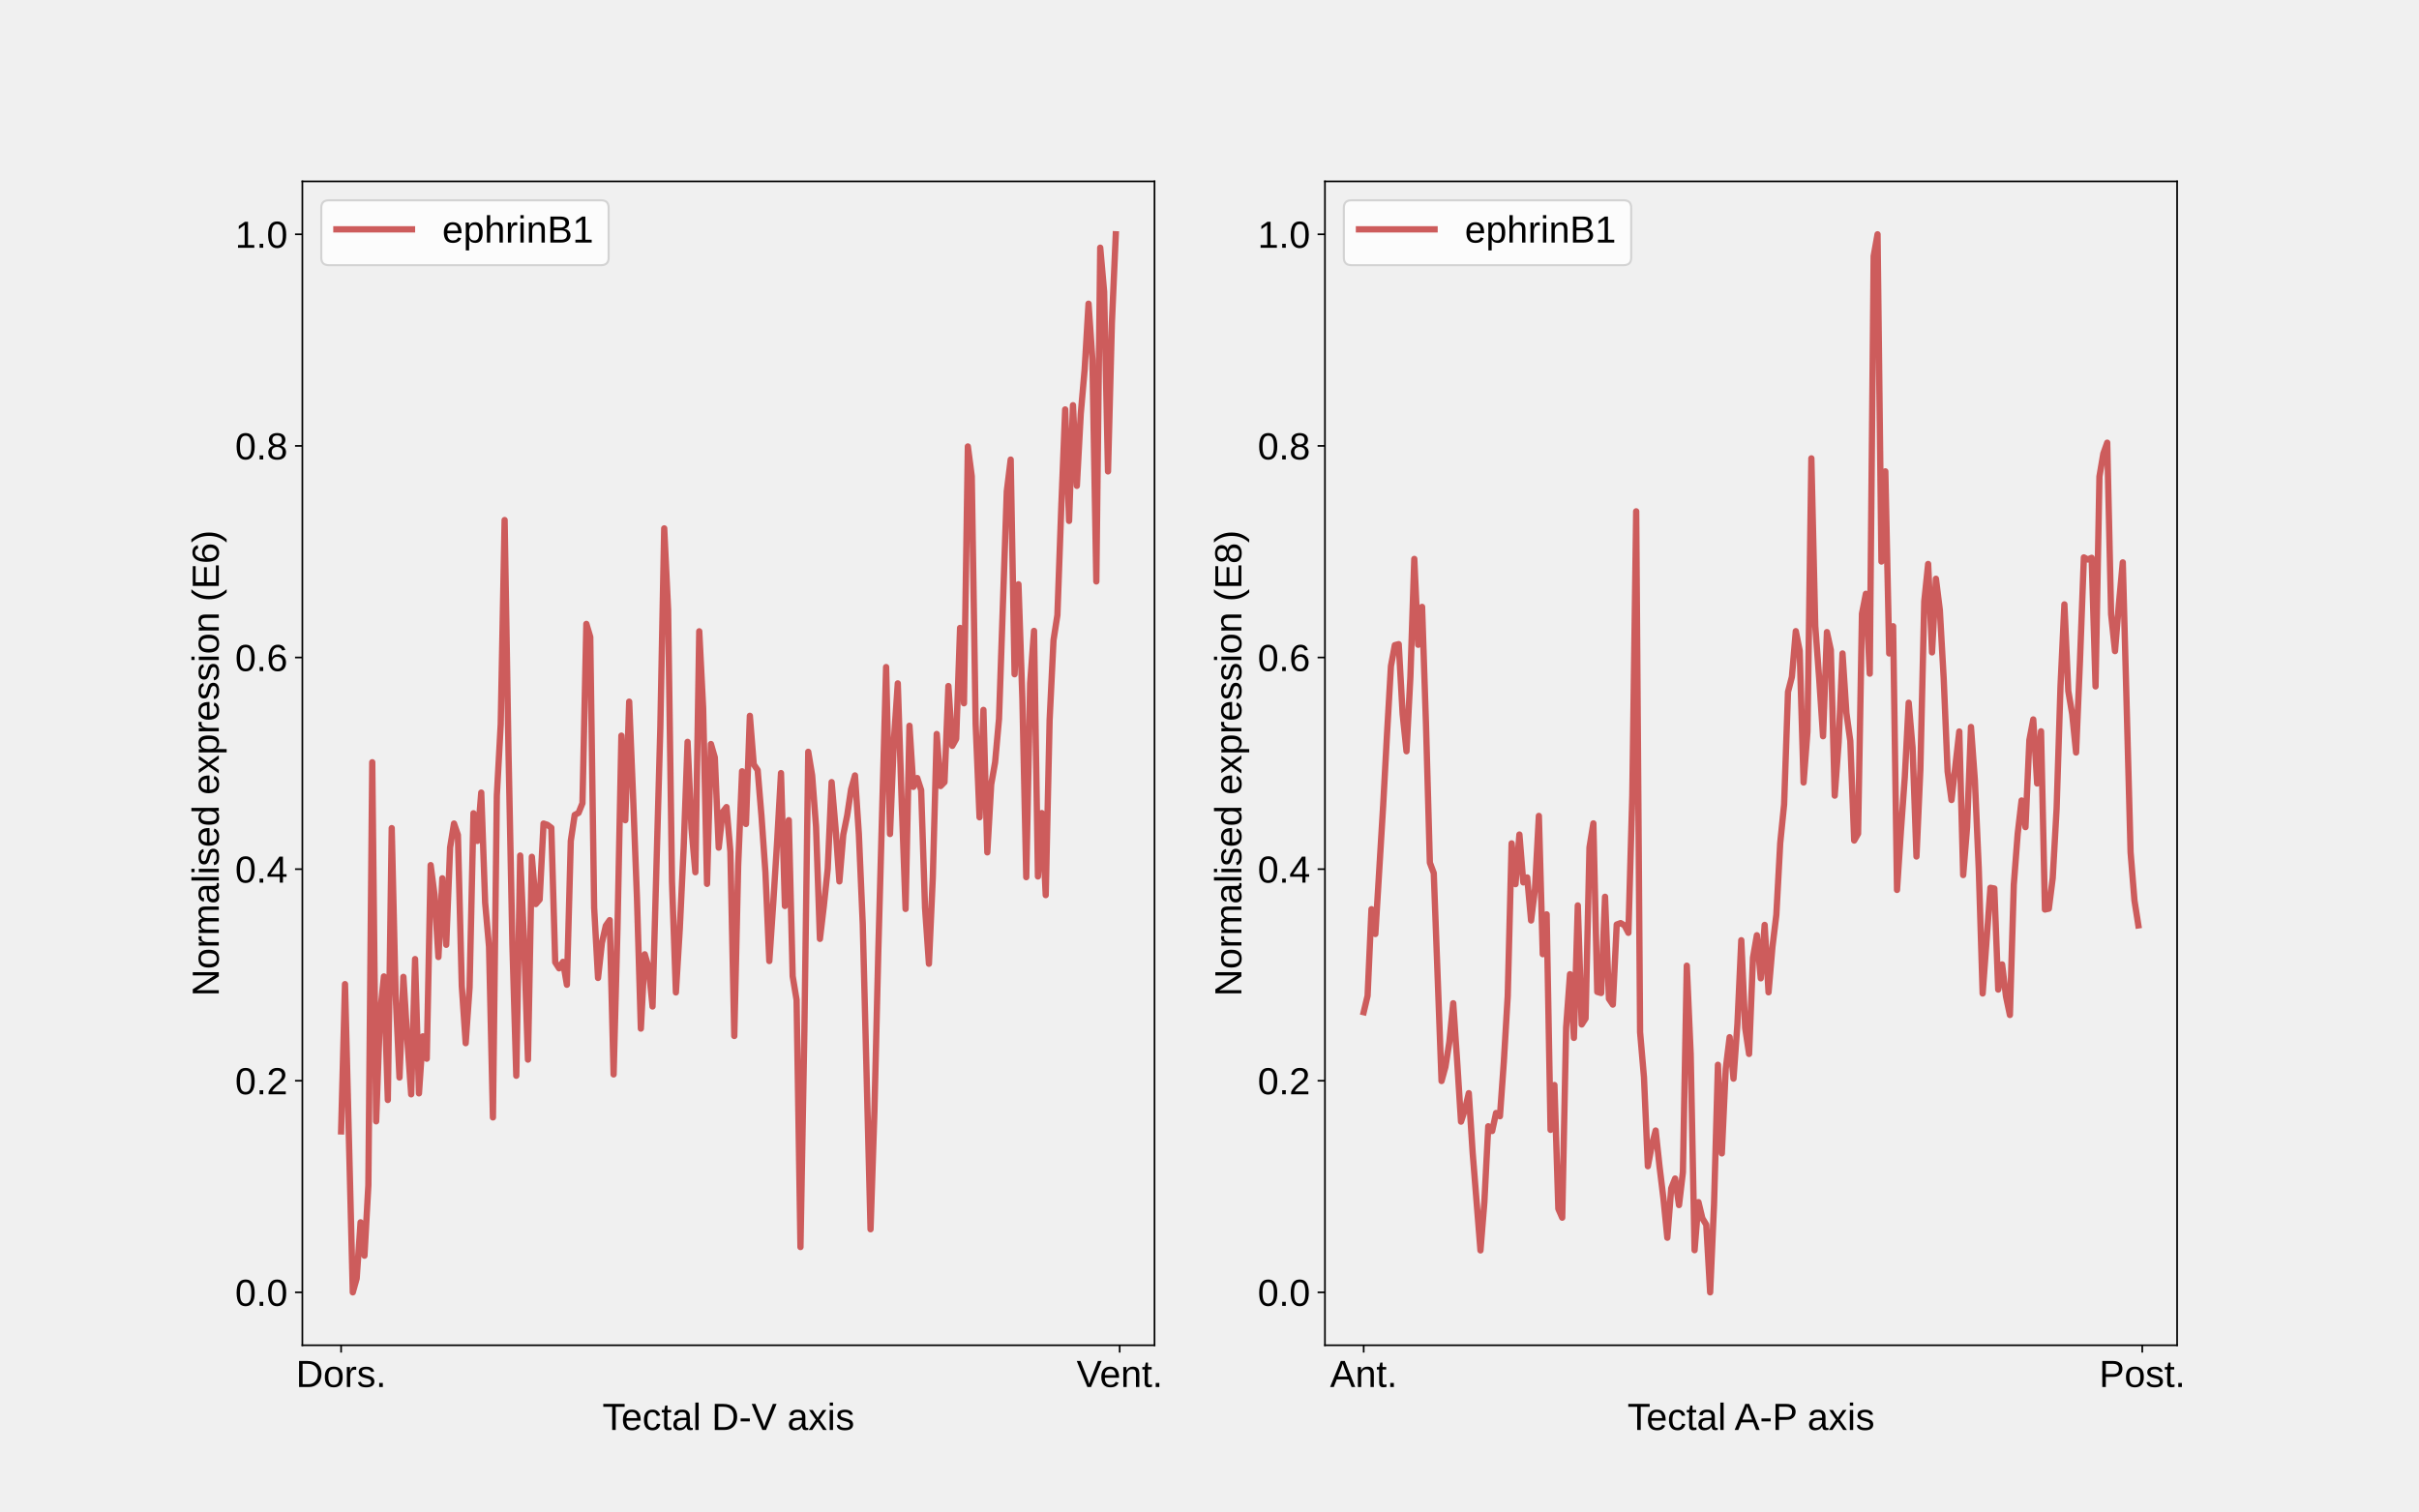
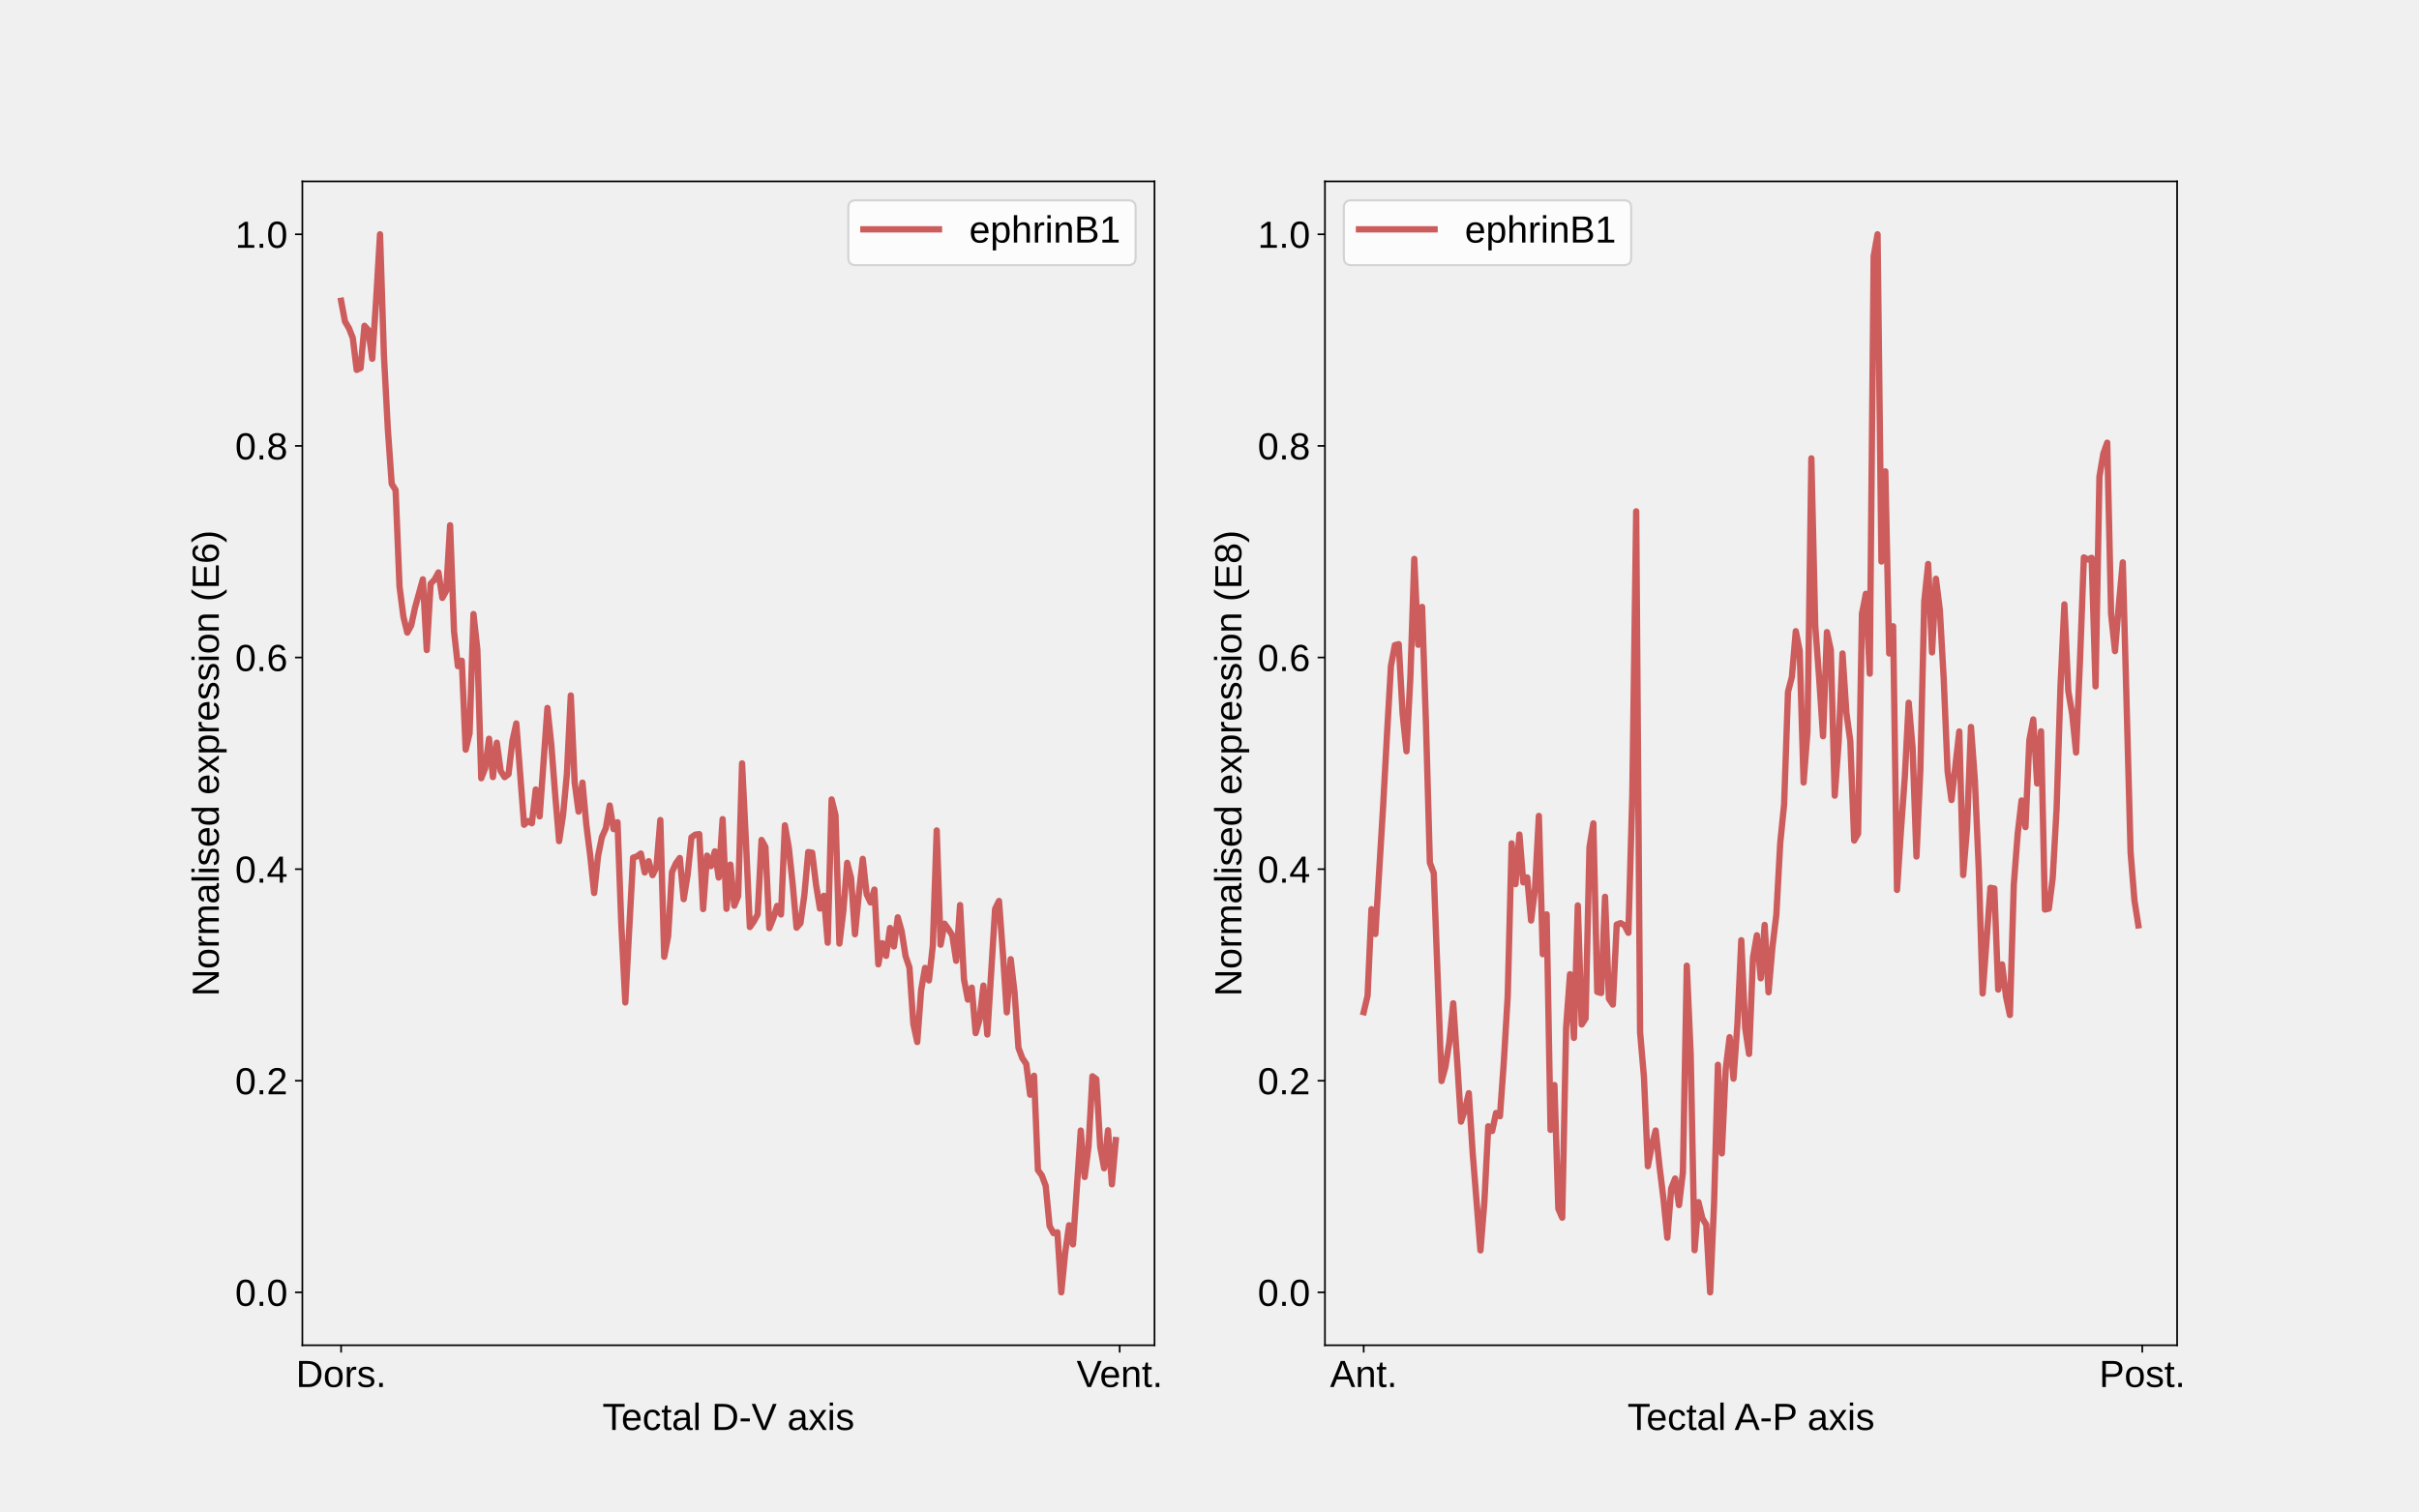
<svg xmlns="http://www.w3.org/2000/svg" xmlns:xlink="http://www.w3.org/1999/xlink" height="720pt" version="1.1" viewBox="0 0 1152 720" width="1152pt">
  <defs>
    <style type="text/css">
*{stroke-linecap:butt;stroke-linejoin:round;}
  </style>
  </defs>
  <g id="figure_1">
    <g id="patch_1">
      <path d="M 0 720  L 1152 720  L 1152 0  L 0 0  z " style="fill:none;" />
    </g>
    <g id="axes_1">
      <g id="patch_2">
        <path d="M 144 640.8  L 549.818 640.8  L 549.818 86.4  L 144 86.4  z " style="fill:none;" />
      </g>
      <g id="matplotlib.axis_1">
        <g id="xtick_1">
          <g id="line2d_1">
            <defs>
-               <path d="M 0 0  L 0 3.5  " id="m3548abac06" style="stroke:#000000;stroke-width:0.8;" />
+               <path d="M 0 0  L 0 3.5  " id="m7783b08905" style="stroke:#000000;stroke-width:0.8;" />
            </defs>
            <g>
-               <use style="stroke:#000000;stroke-width:0.8;" x="162.446" xlink:href="#m3548abac06" y="640.8" />
+               <use style="stroke:#000000;stroke-width:0.8;" x="162.446" xlink:href="#m7783b08905" y="640.8" />
            </g>
          </g>
          <g id="text_1">
            <text style="font-family:Arial;font-size:18px;font-style:normal;font-weight:regular;text-anchor:middle;" transform="rotate(-0, 162.4463, 660.6841)" x="162.446" y="660.684">Dors.</text>
          </g>
        </g>
        <g id="xtick_2">
          <g id="line2d_2">
            <g>
-               <use style="stroke:#000000;stroke-width:0.8;" x="533.226" xlink:href="#m3548abac06" y="640.8" />
+               <use style="stroke:#000000;stroke-width:0.8;" x="533.226" xlink:href="#m7783b08905" y="640.8" />
            </g>
          </g>
          <g id="text_2">
            <text style="font-family:Arial;font-size:18px;font-style:normal;font-weight:regular;text-anchor:middle;" transform="rotate(-0, 533.2258, 660.6841)" x="533.226" y="660.684">Vent.</text>
          </g>
        </g>
        <g id="text_3">
          <text style="font-family:Arial;font-size:18px;font-style:normal;font-weight:normal;text-anchor:middle;" transform="rotate(-0, 346.9091, 681.1456)" x="346.909" y="681.146">Tectal D-V axis</text>
        </g>
      </g>
      <g id="matplotlib.axis_2">
        <g id="ytick_1">
          <g id="line2d_3">
            <defs>
-               <path d="M 0 0  L -3.5 0  " id="ma7c0621bf0" style="stroke:#000000;stroke-width:0.8;" />
+               <path d="M 0 0  L -3.5 0  " id="m870a1ef65e" style="stroke:#000000;stroke-width:0.8;" />
            </defs>
            <g>
-               <use style="stroke:#000000;stroke-width:0.8;" x="144" xlink:href="#ma7c0621bf0" y="615.6" />
+               <use style="stroke:#000000;stroke-width:0.8;" x="144" xlink:href="#m870a1ef65e" y="615.6" />
            </g>
          </g>
          <g id="text_4">
            <text style="font-family:Arial;font-size:18px;font-style:normal;font-weight:regular;text-anchor:end;" transform="rotate(-0, 137, 622.042)" x="137" y="622.042">0.0</text>
          </g>
        </g>
        <g id="ytick_2">
          <g id="line2d_4">
            <g>
-               <use style="stroke:#000000;stroke-width:0.8;" x="144" xlink:href="#ma7c0621bf0" y="514.8" />
+               <use style="stroke:#000000;stroke-width:0.8;" x="144" xlink:href="#m870a1ef65e" y="514.8" />
            </g>
          </g>
          <g id="text_5">
            <text style="font-family:Arial;font-size:18px;font-style:normal;font-weight:regular;text-anchor:end;" transform="rotate(-0, 137, 521.242)" x="137" y="521.242">0.2</text>
          </g>
        </g>
        <g id="ytick_3">
          <g id="line2d_5">
            <g>
-               <use style="stroke:#000000;stroke-width:0.8;" x="144" xlink:href="#ma7c0621bf0" y="414" />
+               <use style="stroke:#000000;stroke-width:0.8;" x="144" xlink:href="#m870a1ef65e" y="414" />
            </g>
          </g>
          <g id="text_6">
            <text style="font-family:Arial;font-size:18px;font-style:normal;font-weight:regular;text-anchor:end;" transform="rotate(-0, 137, 420.442)" x="137" y="420.442">0.4</text>
          </g>
        </g>
        <g id="ytick_4">
          <g id="line2d_6">
            <g>
-               <use style="stroke:#000000;stroke-width:0.8;" x="144" xlink:href="#ma7c0621bf0" y="313.2" />
+               <use style="stroke:#000000;stroke-width:0.8;" x="144" xlink:href="#m870a1ef65e" y="313.2" />
            </g>
          </g>
          <g id="text_7">
            <text style="font-family:Arial;font-size:18px;font-style:normal;font-weight:regular;text-anchor:end;" transform="rotate(-0, 137, 319.642)" x="137" y="319.642">0.6</text>
          </g>
        </g>
        <g id="ytick_5">
          <g id="line2d_7">
            <g>
-               <use style="stroke:#000000;stroke-width:0.8;" x="144" xlink:href="#ma7c0621bf0" y="212.4" />
+               <use style="stroke:#000000;stroke-width:0.8;" x="144" xlink:href="#m870a1ef65e" y="212.4" />
            </g>
          </g>
          <g id="text_8">
            <text style="font-family:Arial;font-size:18px;font-style:normal;font-weight:regular;text-anchor:end;" transform="rotate(-0, 137, 218.842)" x="137" y="218.842">0.8</text>
          </g>
        </g>
        <g id="ytick_6">
          <g id="line2d_8">
            <g>
-               <use style="stroke:#000000;stroke-width:0.8;" x="144" xlink:href="#ma7c0621bf0" y="111.6" />
+               <use style="stroke:#000000;stroke-width:0.8;" x="144" xlink:href="#m870a1ef65e" y="111.6" />
            </g>
          </g>
          <g id="text_9">
            <text style="font-family:Arial;font-size:18px;font-style:normal;font-weight:regular;text-anchor:end;" transform="rotate(-0, 137, 118.042)" x="137" y="118.042">1.0</text>
          </g>
        </g>
        <g id="text_10">
          <text style="font-family:Arial;font-size:18px;font-style:normal;font-weight:normal;text-anchor:middle;" transform="rotate(-90, 104.1916, 363.6)" x="104.192" y="363.6">Normalised expression (E6)</text>
        </g>
      </g>
      <g id="line2d_9">
-         <path clip-path="url(#p5dd5b62489)" d="M 162.446 538.934  L 164.3 468.778  L 168.008 615.6  L 169.862 608.952  L 171.716 582.247  L 173.57 598.134  L 175.424 564.553  L 177.277 363.086  L 179.131 534.141  L 180.985 482.996  L 182.839 465.111  L 184.693 523.966  L 186.547 394.47  L 188.401 473.447  L 190.255 513.261  L 192.109 465.327  L 193.963 494.949  L 195.816 521.285  L 197.67 456.855  L 199.524 520.819  L 201.378 493.647  L 203.232 504.309  L 205.086 412.092  L 206.94 426.347  L 208.794 455.873  L 210.648 418.373  L 212.502 450.059  L 214.355 403.696  L 216.209 392.286  L 218.063 397.725  L 219.917 469.638  L 221.771 496.916  L 223.625 470.308  L 225.479 387.395  L 227.333 400.573  L 229.187 377.537  L 231.04 429.983  L 232.894 450.988  L 234.748 532.283  L 236.602 379.024  L 238.456 344.976  L 240.31 247.723  L 242.164 358.226  L 244.018 449.961  L 245.872 512.431  L 247.726 407.52  L 249.579 448.853  L 251.433 504.733  L 253.287 408.13  L 255.141 430.653  L 256.995 428.478  L 258.849 392.293  L 260.703 392.921  L 262.557 394.306  L 264.411 458.351  L 266.265 461.264  L 268.118 458.17  L 269.972 469.072  L 271.826 400.597  L 273.68 388.192  L 275.534 387.205  L 277.388 382.578  L 279.242 297.194  L 281.096 303.43  L 282.95 432.422  L 284.804 465.841  L 286.657 449.101  L 288.511 440.926  L 290.365 438.293  L 292.219 511.794  L 294.073 441.815  L 295.927 350.411  L 297.781 390.703  L 299.635 334.22  L 301.489 379.354  L 303.342 427.701  L 305.196 489.968  L 307.05 454.578  L 308.904 460.955  L 310.758 479.436  L 314.466 346.616  L 316.32 251.687  L 318.174 290.519  L 320.028 420.011  L 321.881 472.734  L 323.735 442.392  L 325.589 403.605  L 327.443 353.385  L 329.297 394.589  L 331.151 415.483  L 333.005 300.715  L 334.859 337.323  L 336.713 421.028  L 338.567 354.413  L 340.42 360.835  L 342.274 403.776  L 344.128 386.901  L 345.982 384.443  L 347.836 405.723  L 349.69 493.487  L 351.544 412.119  L 353.398 367.389  L 355.252 392.506  L 357.106 340.97  L 358.959 364.117  L 360.813 366.845  L 362.667 389.055  L 364.521 415.686  L 366.375 457.788  L 368.229 430.441  L 370.083 400.943  L 371.937 368.261  L 373.791 431.557  L 375.645 390.672  L 377.498 465.013  L 379.352 476.28  L 381.206 594.032  L 383.06 491.344  L 384.914 358.11  L 386.768 369.363  L 388.622 393.665  L 390.476 447.234  L 392.33 431.573  L 394.183 413.888  L 396.037 372.566  L 397.891 394.148  L 399.745 419.855  L 401.599 397.593  L 403.453 388.444  L 405.307 375.995  L 407.161 369.369  L 409.015 397.399  L 410.869 440.266  L 414.576 585.55  L 416.43 529.432  L 418.284 452.572  L 421.992 317.749  L 423.846 397.283  L 425.7 352.593  L 427.554 325.52  L 429.408 382.046  L 431.261 432.968  L 433.115 345.705  L 434.969 374.829  L 436.823 370.608  L 438.677 376.374  L 440.531 432.467  L 442.385 459.084  L 444.239 417.826  L 446.093 349.633  L 447.947 374.43  L 449.8 372.553  L 451.654 326.787  L 453.508 355.297  L 455.362 351.962  L 457.216 299.116  L 459.07 335.003  L 460.924 212.667  L 462.778 226.869  L 464.632 345.019  L 466.485 389.32  L 468.339 338.152  L 470.193 406.017  L 472.047 373.618  L 473.901 363.105  L 475.755 342.466  L 479.463 234.072  L 481.317 218.917  L 483.171 321.172  L 485.024 278.32  L 486.878 332.648  L 488.732 417.836  L 490.586 325.507  L 492.44 300.516  L 494.294 417.502  L 496.148 387.314  L 498.002 426.392  L 499.856 343.066  L 501.71 304.976  L 503.563 293.016  L 505.417 241.573  L 507.271 195.026  L 509.125 248.139  L 510.979 193.02  L 512.833 231.426  L 514.687 197.191  L 516.541 175.971  L 518.395 144.662  L 520.249 171.483  L 522.102 276.971  L 523.956 117.983  L 525.81 138.884  L 527.664 224.561  L 529.518 153.808  L 531.372 111.6  L 531.372 111.6  " style="fill:none;stroke:#cd5c5c;stroke-linecap:square;stroke-width:3;" />
+         <path clip-path="url(#p340ded84bd)" d="M 162.446 143.271  L 164.3 153.17  L 166.154 156.291  L 168.008 160.965  L 169.862 176.21  L 171.716 175.344  L 173.57 155.182  L 175.424 157.258  L 177.277 170.909  L 179.131 142.655  L 180.985 111.6  L 182.839 169.245  L 184.693 204.262  L 186.547 230.475  L 188.401 233.448  L 190.255 279.317  L 192.109 293.755  L 193.963 301.337  L 195.816 297.965  L 197.67 289.36  L 201.378 275.965  L 203.232 309.649  L 205.086 278.057  L 206.94 276.12  L 208.794 272.682  L 210.648 284.806  L 212.502 281.414  L 214.355 250.194  L 216.209 300.58  L 218.063 317.314  L 219.917 314.726  L 221.771 357.103  L 223.625 349.29  L 225.479 292.493  L 227.333 309.392  L 229.187 370.727  L 231.04 365.932  L 232.894 351.884  L 234.748 370.161  L 236.602 353.779  L 238.456 367.297  L 240.31 370.185  L 242.164 368.787  L 244.018 352.967  L 245.872 344.6  L 249.579 392.874  L 251.433 391.111  L 253.287 392.17  L 255.141 376.059  L 256.995 388.877  L 260.703 337.221  L 262.557 354.762  L 264.411 378.708  L 266.265 400.667  L 268.118 388.497  L 269.972 368.627  L 271.826 331.276  L 273.68 372.87  L 275.534 386.596  L 277.388 372.79  L 279.242 392.966  L 281.096 407.684  L 282.95 425.365  L 284.804 407.764  L 286.657 398.699  L 288.511 394.5  L 290.365 383.688  L 292.219 394.955  L 294.073 391.655  L 295.927 441.185  L 297.781 477.517  L 301.489 408.555  L 303.342 407.911  L 305.196 406.558  L 307.05 415.591  L 308.904 410.215  L 310.758 416.888  L 312.612 413.082  L 314.466 390.615  L 316.32 455.752  L 318.174 446.035  L 320.028 415.403  L 321.881 411.264  L 323.735 408.686  L 325.589 428.312  L 327.443 416.835  L 329.297 398.848  L 331.151 397.542  L 333.005 397.325  L 334.859 433.044  L 336.713 407.566  L 338.567 412.587  L 340.42 405.531  L 342.274 418.017  L 344.128 390.191  L 345.982 432.913  L 347.836 411.849  L 349.69 431.415  L 351.544 426.84  L 353.398 363.624  L 355.252 401.081  L 357.106 441.601  L 358.959 438.954  L 360.813 435.573  L 362.667 400.102  L 364.521 403.454  L 366.375 442.12  L 368.229 437.508  L 370.083 431.525  L 371.937 435.611  L 373.791 393.132  L 375.645 403.756  L 377.498 421.153  L 379.352 441.903  L 381.206 439.732  L 383.06 426.321  L 384.914 405.861  L 386.768 406.176  L 388.622 421.425  L 390.476 432.793  L 392.33 426.704  L 394.183 449.054  L 396.037 380.788  L 397.891 388.288  L 399.745 449.454  L 401.599 434.151  L 403.453 410.994  L 405.307 418.228  L 407.161 445.027  L 409.015 425.787  L 410.869 409.123  L 412.722 425.967  L 414.576 429.878  L 416.43 423.724  L 418.284 459.356  L 420.138 449.267  L 421.992 455.326  L 423.846 442.021  L 425.7 450.844  L 427.554 436.956  L 429.408 443.674  L 431.261 455.424  L 433.115 460.909  L 434.969 487.761  L 436.823 496.36  L 438.677 471.654  L 440.531 461.046  L 442.385 467.035  L 444.239 450.425  L 446.093 395.564  L 447.947 450.014  L 449.8 439.975  L 451.654 442.548  L 453.508 445.523  L 455.362 457.675  L 457.216 431.116  L 459.07 466.436  L 460.924 476.168  L 462.778 470.442  L 464.632 492.111  L 466.485 485.669  L 468.339 469.484  L 470.193 492.788  L 473.901 432.931  L 475.755 429.17  L 477.609 454.114  L 479.463 482.223  L 481.317 456.905  L 483.171 472.868  L 485.024 499.139  L 486.878 504.075  L 488.732 506.789  L 490.586 521.432  L 492.44 512.414  L 494.294 557.359  L 496.148 559.898  L 498.002 564.899  L 499.856 584.034  L 501.71 587.399  L 503.563 587.008  L 505.417 615.6  L 507.271 596.822  L 509.125 583.625  L 510.979 592.749  L 514.687 538.519  L 516.541 560.652  L 518.395 546.081  L 520.249 512.678  L 522.102 514.049  L 523.956 546.311  L 525.81 556.502  L 527.664 538.393  L 529.518 564.144  L 531.372 543.079  L 531.372 543.079  " style="fill:none;stroke:#cd5c5c;stroke-linecap:square;stroke-width:3;" />
      </g>
      <g id="patch_3">
        <path d="M 144 640.8  L 144 86.4  " style="fill:none;stroke:#000000;stroke-linecap:square;stroke-linejoin:miter;stroke-width:0.8;" />
      </g>
      <g id="patch_4">
        <path d="M 549.818 640.8  L 549.818 86.4  " style="fill:none;stroke:#000000;stroke-linecap:square;stroke-linejoin:miter;stroke-width:0.8;" />
      </g>
      <g id="patch_5">
        <path d="M 144 640.8  L 549.818 640.8  " style="fill:none;stroke:#000000;stroke-linecap:square;stroke-linejoin:miter;stroke-width:0.8;" />
      </g>
      <g id="patch_6">
        <path d="M 144 86.4  L 549.818 86.4  " style="fill:none;stroke:#000000;stroke-linecap:square;stroke-linejoin:miter;stroke-width:0.8;" />
      </g>
      <g id="legend_1">
        <g id="patch_7">
-           <path d="M 156.6 126.315  L 286.248 126.315  Q 289.848 126.315 289.848 122.715  L 289.848 99  Q 289.848 95.4 286.248 95.4  L 156.6 95.4  Q 153 95.4 153 99  L 153 122.715  Q 153 126.315 156.6 126.315  z " style="fill:#ffffff;opacity:0.8;stroke:#cccccc;stroke-linejoin:miter;" />
+           <path d="M 407.57 126.315  L 537.218 126.315  Q 540.818 126.315 540.818 122.715  L 540.818 99  Q 540.818 95.4 537.218 95.4  L 407.57 95.4  Q 403.97 95.4 403.97 99  L 403.97 122.715  Q 403.97 126.315 407.57 126.315  z " style="fill:#ffffff;opacity:0.8;stroke:#cccccc;stroke-linejoin:miter;" />
        </g>
        <g id="line2d_10">
-           <path d="M 160.2 109.237  L 196.2 109.237  " style="fill:none;stroke:#cd5c5c;stroke-linecap:square;stroke-width:3;" />
+           <path d="M 411.17 109.237  L 447.17 109.237  " style="fill:none;stroke:#cd5c5c;stroke-linecap:square;stroke-width:3;" />
        </g>
        <g id="line2d_11" />
        <g id="text_11">
-           <text style="font-family:Arial;font-size:18px;font-style:normal;font-weight:regular;text-anchor:start;" transform="rotate(-0, 210.6, 115.5375)" x="210.6" y="115.537">ephrinB1</text>
+           <text style="font-family:Arial;font-size:18px;font-style:normal;font-weight:regular;text-anchor:start;" transform="rotate(-0, 461.5704, 115.5375)" x="461.57" y="115.537">ephrinB1</text>
        </g>
      </g>
    </g>
    <g id="axes_2">
      <g id="patch_8">
        <path d="M 630.982 640.8  L 1036.8 640.8  L 1036.8 86.4  L 630.982 86.4  z " style="fill:none;" />
      </g>
      <g id="matplotlib.axis_3">
        <g id="xtick_3">
          <g id="line2d_12">
            <g>
-               <use style="stroke:#000000;stroke-width:0.8;" x="649.428" xlink:href="#m3548abac06" y="640.8" />
+               <use style="stroke:#000000;stroke-width:0.8;" x="649.428" xlink:href="#m7783b08905" y="640.8" />
            </g>
          </g>
          <g id="text_12">
            <text style="font-family:Arial;font-size:18px;font-style:normal;font-weight:regular;text-anchor:middle;" transform="rotate(-0, 649.4281, 660.6841)" x="649.428" y="660.684">Ant.</text>
          </g>
        </g>
        <g id="xtick_4">
          <g id="line2d_13">
            <g>
-               <use style="stroke:#000000;stroke-width:0.8;" x="1020.208" xlink:href="#m3548abac06" y="640.8" />
+               <use style="stroke:#000000;stroke-width:0.8;" x="1020.208" xlink:href="#m7783b08905" y="640.8" />
            </g>
          </g>
          <g id="text_13">
            <text style="font-family:Arial;font-size:18px;font-style:normal;font-weight:regular;text-anchor:middle;" transform="rotate(-0, 1020.208, 660.6841)" x="1020.208" y="660.684">Post.</text>
          </g>
        </g>
        <g id="text_14">
          <text style="font-family:Arial;font-size:18px;font-style:normal;font-weight:normal;text-anchor:middle;" transform="rotate(-0, 833.8909, 681.1456)" x="833.891" y="681.146">Tectal A-P axis</text>
        </g>
      </g>
      <g id="matplotlib.axis_4">
        <g id="ytick_7">
          <g id="line2d_14">
            <g>
-               <use style="stroke:#000000;stroke-width:0.8;" x="630.982" xlink:href="#ma7c0621bf0" y="615.6" />
+               <use style="stroke:#000000;stroke-width:0.8;" x="630.982" xlink:href="#m870a1ef65e" y="615.6" />
            </g>
          </g>
          <g id="text_15">
            <text style="font-family:Arial;font-size:18px;font-style:normal;font-weight:regular;text-anchor:end;" transform="rotate(-0, 623.9818, 622.042)" x="623.982" y="622.042">0.0</text>
          </g>
        </g>
        <g id="ytick_8">
          <g id="line2d_15">
            <g>
-               <use style="stroke:#000000;stroke-width:0.8;" x="630.982" xlink:href="#ma7c0621bf0" y="514.8" />
+               <use style="stroke:#000000;stroke-width:0.8;" x="630.982" xlink:href="#m870a1ef65e" y="514.8" />
            </g>
          </g>
          <g id="text_16">
            <text style="font-family:Arial;font-size:18px;font-style:normal;font-weight:regular;text-anchor:end;" transform="rotate(-0, 623.9818, 521.242)" x="623.982" y="521.242">0.2</text>
          </g>
        </g>
        <g id="ytick_9">
          <g id="line2d_16">
            <g>
-               <use style="stroke:#000000;stroke-width:0.8;" x="630.982" xlink:href="#ma7c0621bf0" y="414" />
+               <use style="stroke:#000000;stroke-width:0.8;" x="630.982" xlink:href="#m870a1ef65e" y="414" />
            </g>
          </g>
          <g id="text_17">
            <text style="font-family:Arial;font-size:18px;font-style:normal;font-weight:regular;text-anchor:end;" transform="rotate(-0, 623.9818, 420.442)" x="623.982" y="420.442">0.4</text>
          </g>
        </g>
        <g id="ytick_10">
          <g id="line2d_17">
            <g>
-               <use style="stroke:#000000;stroke-width:0.8;" x="630.982" xlink:href="#ma7c0621bf0" y="313.2" />
+               <use style="stroke:#000000;stroke-width:0.8;" x="630.982" xlink:href="#m870a1ef65e" y="313.2" />
            </g>
          </g>
          <g id="text_18">
            <text style="font-family:Arial;font-size:18px;font-style:normal;font-weight:regular;text-anchor:end;" transform="rotate(-0, 623.9818, 319.642)" x="623.982" y="319.642">0.6</text>
          </g>
        </g>
        <g id="ytick_11">
          <g id="line2d_18">
            <g>
-               <use style="stroke:#000000;stroke-width:0.8;" x="630.982" xlink:href="#ma7c0621bf0" y="212.4" />
+               <use style="stroke:#000000;stroke-width:0.8;" x="630.982" xlink:href="#m870a1ef65e" y="212.4" />
            </g>
          </g>
          <g id="text_19">
            <text style="font-family:Arial;font-size:18px;font-style:normal;font-weight:regular;text-anchor:end;" transform="rotate(-0, 623.9818, 218.842)" x="623.982" y="218.842">0.8</text>
          </g>
        </g>
        <g id="ytick_12">
          <g id="line2d_19">
            <g>
-               <use style="stroke:#000000;stroke-width:0.8;" x="630.982" xlink:href="#ma7c0621bf0" y="111.6" />
+               <use style="stroke:#000000;stroke-width:0.8;" x="630.982" xlink:href="#m870a1ef65e" y="111.6" />
            </g>
          </g>
          <g id="text_20">
            <text style="font-family:Arial;font-size:18px;font-style:normal;font-weight:regular;text-anchor:end;" transform="rotate(-0, 623.9818, 118.042)" x="623.982" y="118.042">1.0</text>
          </g>
        </g>
        <g id="text_21">
          <text style="font-family:Arial;font-size:18px;font-style:normal;font-weight:normal;text-anchor:middle;" transform="rotate(-90, 591.1734, 363.6)" x="591.173" y="363.6">Normalised expression (E8)</text>
        </g>
      </g>
      <g id="line2d_20">
-         <path clip-path="url(#pf4e489d09d)" d="M 649.428 482.145  L 651.282 474.348  L 653.136 433.089  L 654.99 444.902  L 658.698 383.825  L 660.551 349.488  L 662.405 317.314  L 664.259 307.309  L 666.113 306.846  L 667.967 340.044  L 669.821 357.863  L 671.675 322.359  L 673.529 266.241  L 675.383 307.131  L 677.237 289.081  L 679.09 344.793  L 680.944 410.931  L 682.798 415.889  L 686.506 514.94  L 688.36 508.178  L 690.214 496.384  L 692.068 477.883  L 693.922 505.234  L 695.776 534.286  L 697.629 528.616  L 699.483 520.709  L 701.337 549.243  L 705.045 595.62  L 706.899 572.645  L 708.753 536.489  L 710.607 538.765  L 712.461 530.172  L 714.315 531.716  L 716.168 505.831  L 718.022 474.445  L 719.876 401.737  L 721.73 421.16  L 723.584 397.527  L 725.438 420.323  L 727.292 417.962  L 729.146 438.469  L 731 423.544  L 732.853 388.651  L 734.707 454.514  L 736.561 435.541  L 738.415 538.196  L 740.269 516.855  L 742.123 575.793  L 743.977 580.033  L 745.831 489.399  L 747.685 464.048  L 749.539 494.4  L 751.392 431.293  L 753.246 488.001  L 755.1 485.123  L 756.954 403.675  L 758.808 392.205  L 760.662 472.474  L 762.516 473.021  L 764.37 427.168  L 766.224 475.758  L 768.078 478.531  L 769.931 440.396  L 771.785 439.712  L 773.639 440.776  L 775.493 444.342  L 777.347 378.945  L 779.201 243.569  L 781.055 491.639  L 782.909 513.143  L 784.763 555.531  L 786.617 545.724  L 788.47 538.505  L 790.324 555.702  L 792.178 570.922  L 794.032 589.583  L 795.886 566.034  L 797.74 561.38  L 799.594 574.03  L 801.448 558.383  L 803.302 459.99  L 805.155 502.241  L 807.009 595.525  L 808.863 572.625  L 810.717 580.333  L 812.571 583.369  L 814.425 615.6  L 816.279 573.617  L 818.133 507.194  L 819.987 549.414  L 821.841 509.196  L 823.694 494.064  L 825.548 513.808  L 827.402 487.915  L 829.256 447.864  L 831.11 489.655  L 832.964 502.032  L 834.818 456.214  L 836.672 445.496  L 838.526 466.023  L 840.38 440.575  L 842.233 472.677  L 844.087 451.072  L 845.941 435.822  L 847.795 401.625  L 849.649 383.179  L 851.503 329.573  L 853.357 322.414  L 855.211 300.647  L 857.065 309.973  L 858.919 372.736  L 860.772 348.394  L 862.626 218.343  L 864.48 298.16  L 866.334 323.084  L 868.188 350.695  L 870.042 301.089  L 871.896 309.635  L 873.75 378.995  L 875.604 353.726  L 877.458 311.267  L 879.311 339.59  L 881.165 352.968  L 883.019 400.379  L 884.873 397.114  L 886.727 292.351  L 888.581 282.849  L 890.435 320.901  L 892.289 122.026  L 894.143 111.6  L 895.996 267.482  L 897.85 224.527  L 899.704 311.269  L 901.558 298.298  L 903.412 423.914  L 905.266 395.845  L 907.12 370.168  L 908.974 334.725  L 910.828 356.175  L 912.682 407.997  L 914.535 366.557  L 916.389 286.532  L 918.243 268.644  L 920.097 310.766  L 921.951 275.682  L 923.805 290.552  L 925.659 323.425  L 927.513 367.487  L 929.367 381.086  L 933.074 348.433  L 934.928 416.836  L 936.782 394.065  L 938.636 346.276  L 940.49 371.603  L 942.344 413.767  L 944.198 473.234  L 947.906 422.885  L 949.76 423.229  L 951.613 471.379  L 953.467 459.392  L 955.321 474.687  L 957.175 483.488  L 959.029 421.437  L 960.883 397.161  L 962.737 381.297  L 964.591 394.015  L 966.445 352.554  L 968.298 342.703  L 970.152 373.21  L 972.006 348.342  L 973.86 433.247  L 975.714 432.832  L 977.568 418.229  L 979.422 385.177  L 981.276 326.729  L 983.13 287.899  L 984.984 329.142  L 986.837 340.11  L 988.691 358.461  L 990.545 314.774  L 992.399 265.511  L 994.253 266.512  L 996.107 265.714  L 997.961 326.975  L 999.815 227.029  L 1001.669 216.076  L 1003.523 210.866  L 1005.376 292.512  L 1007.23 310.158  L 1009.084 287.719  L 1010.938 267.878  L 1014.646 405.931  L 1016.5 428.976  L 1018.354 440.805  L 1018.354 440.805  " style="fill:none;stroke:#cd5c5c;stroke-linecap:square;stroke-width:3;" />
+         <path clip-path="url(#pc2c2a670a2)" d="M 649.428 482.145  L 651.282 474.348  L 653.136 433.089  L 654.99 444.902  L 658.698 383.825  L 660.551 349.488  L 662.405 317.314  L 664.259 307.309  L 666.113 306.846  L 667.967 340.044  L 669.821 357.863  L 671.675 322.359  L 673.529 266.241  L 675.383 307.131  L 677.237 289.081  L 679.09 344.793  L 680.944 410.931  L 682.798 415.889  L 686.506 514.94  L 688.36 508.178  L 690.214 496.384  L 692.068 477.883  L 693.922 505.234  L 695.776 534.286  L 697.629 528.616  L 699.483 520.709  L 701.337 549.243  L 705.045 595.62  L 706.899 572.645  L 708.753 536.489  L 710.607 538.765  L 712.461 530.172  L 714.315 531.716  L 716.168 505.831  L 718.022 474.445  L 719.876 401.737  L 721.73 421.16  L 723.584 397.527  L 725.438 420.323  L 727.292 417.962  L 729.146 438.469  L 731 423.544  L 732.853 388.651  L 734.707 454.514  L 736.561 435.541  L 738.415 538.196  L 740.269 516.855  L 742.123 575.793  L 743.977 580.033  L 745.831 489.399  L 747.685 464.048  L 749.539 494.4  L 751.392 431.293  L 753.246 488.001  L 755.1 485.123  L 756.954 403.675  L 758.808 392.205  L 760.662 472.474  L 762.516 473.021  L 764.37 427.168  L 766.224 475.758  L 768.078 478.531  L 769.931 440.396  L 771.785 439.712  L 773.639 440.776  L 775.493 444.342  L 777.347 378.945  L 779.201 243.569  L 781.055 491.639  L 782.909 513.143  L 784.763 555.531  L 786.617 545.724  L 788.47 538.505  L 790.324 555.702  L 792.178 570.922  L 794.032 589.583  L 795.886 566.034  L 797.74 561.38  L 799.594 574.03  L 801.448 558.383  L 803.302 459.99  L 805.155 502.241  L 807.009 595.525  L 808.863 572.625  L 810.717 580.333  L 812.571 583.369  L 814.425 615.6  L 816.279 573.617  L 818.133 507.194  L 819.987 549.414  L 821.841 509.196  L 823.694 494.064  L 825.548 513.808  L 827.402 487.915  L 829.256 447.864  L 831.11 489.655  L 832.964 502.032  L 834.818 456.214  L 836.672 445.496  L 838.526 466.023  L 840.38 440.575  L 842.233 472.677  L 844.087 451.072  L 845.941 435.822  L 847.795 401.625  L 849.649 383.179  L 851.503 329.573  L 853.357 322.414  L 855.211 300.647  L 857.065 309.973  L 858.919 372.736  L 860.772 348.394  L 862.626 218.343  L 864.48 298.16  L 866.334 323.084  L 868.188 350.695  L 870.042 301.089  L 871.896 309.635  L 873.75 378.995  L 875.604 353.726  L 877.458 311.267  L 879.311 339.59  L 881.165 352.968  L 883.019 400.379  L 884.873 397.114  L 886.727 292.351  L 888.581 282.849  L 890.435 320.901  L 892.289 122.026  L 894.143 111.6  L 895.996 267.482  L 897.85 224.527  L 899.704 311.269  L 901.558 298.298  L 903.412 423.914  L 905.266 395.845  L 907.12 370.168  L 908.974 334.725  L 910.828 356.175  L 912.682 407.997  L 914.535 366.557  L 916.389 286.532  L 918.243 268.644  L 920.097 310.766  L 921.951 275.682  L 923.805 290.552  L 925.659 323.425  L 927.513 367.487  L 929.367 381.086  L 933.074 348.433  L 934.928 416.836  L 936.782 394.065  L 938.636 346.276  L 940.49 371.603  L 942.344 413.767  L 944.198 473.234  L 947.906 422.885  L 949.76 423.229  L 951.613 471.379  L 953.467 459.392  L 955.321 474.687  L 957.175 483.488  L 959.029 421.437  L 960.883 397.161  L 962.737 381.297  L 964.591 394.015  L 966.445 352.554  L 968.298 342.703  L 970.152 373.21  L 972.006 348.342  L 973.86 433.247  L 975.714 432.832  L 977.568 418.229  L 979.422 385.177  L 981.276 326.729  L 983.13 287.899  L 984.984 329.142  L 986.837 340.11  L 988.691 358.461  L 990.545 314.774  L 992.399 265.511  L 994.253 266.512  L 996.107 265.714  L 997.961 326.975  L 999.815 227.029  L 1001.669 216.076  L 1003.523 210.866  L 1005.376 292.512  L 1007.23 310.158  L 1009.084 287.719  L 1010.938 267.878  L 1014.646 405.931  L 1016.5 428.976  L 1018.354 440.805  L 1018.354 440.805  " style="fill:none;stroke:#cd5c5c;stroke-linecap:square;stroke-width:3;" />
      </g>
      <g id="patch_9">
        <path d="M 630.982 640.8  L 630.982 86.4  " style="fill:none;stroke:#000000;stroke-linecap:square;stroke-linejoin:miter;stroke-width:0.8;" />
      </g>
      <g id="patch_10">
        <path d="M 1036.8 640.8  L 1036.8 86.4  " style="fill:none;stroke:#000000;stroke-linecap:square;stroke-linejoin:miter;stroke-width:0.8;" />
      </g>
      <g id="patch_11">
        <path d="M 630.982 640.8  L 1036.8 640.8  " style="fill:none;stroke:#000000;stroke-linecap:square;stroke-linejoin:miter;stroke-width:0.8;" />
      </g>
      <g id="patch_12">
        <path d="M 630.982 86.4  L 1036.8 86.4  " style="fill:none;stroke:#000000;stroke-linecap:square;stroke-linejoin:miter;stroke-width:0.8;" />
      </g>
      <g id="legend_2">
        <g id="patch_13">
          <path d="M 643.582 126.315  L 773.23 126.315  Q 776.83 126.315 776.83 122.715  L 776.83 99  Q 776.83 95.4 773.23 95.4  L 643.582 95.4  Q 639.982 95.4 639.982 99  L 639.982 122.715  Q 639.982 126.315 643.582 126.315  z " style="fill:#ffffff;opacity:0.8;stroke:#cccccc;stroke-linejoin:miter;" />
        </g>
        <g id="line2d_21">
          <path d="M 647.182 109.237  L 683.182 109.237  " style="fill:none;stroke:#cd5c5c;stroke-linecap:square;stroke-width:3;" />
        </g>
        <g id="line2d_22" />
        <g id="text_22">
          <text style="font-family:Arial;font-size:18px;font-style:normal;font-weight:regular;text-anchor:start;" transform="rotate(-0, 697.5818, 115.5375)" x="697.582" y="115.537">ephrinB1</text>
        </g>
      </g>
    </g>
  </g>
  <defs>
-     <clipPath id="p5dd5b62489">
+     <clipPath id="p340ded84bd">
      <rect height="554.4" width="405.818" x="144" y="86.4" />
    </clipPath>
-     <clipPath id="pf4e489d09d">
+     <clipPath id="pc2c2a670a2">
      <rect height="554.4" width="405.818" x="630.982" y="86.4" />
    </clipPath>
  </defs>
</svg>
